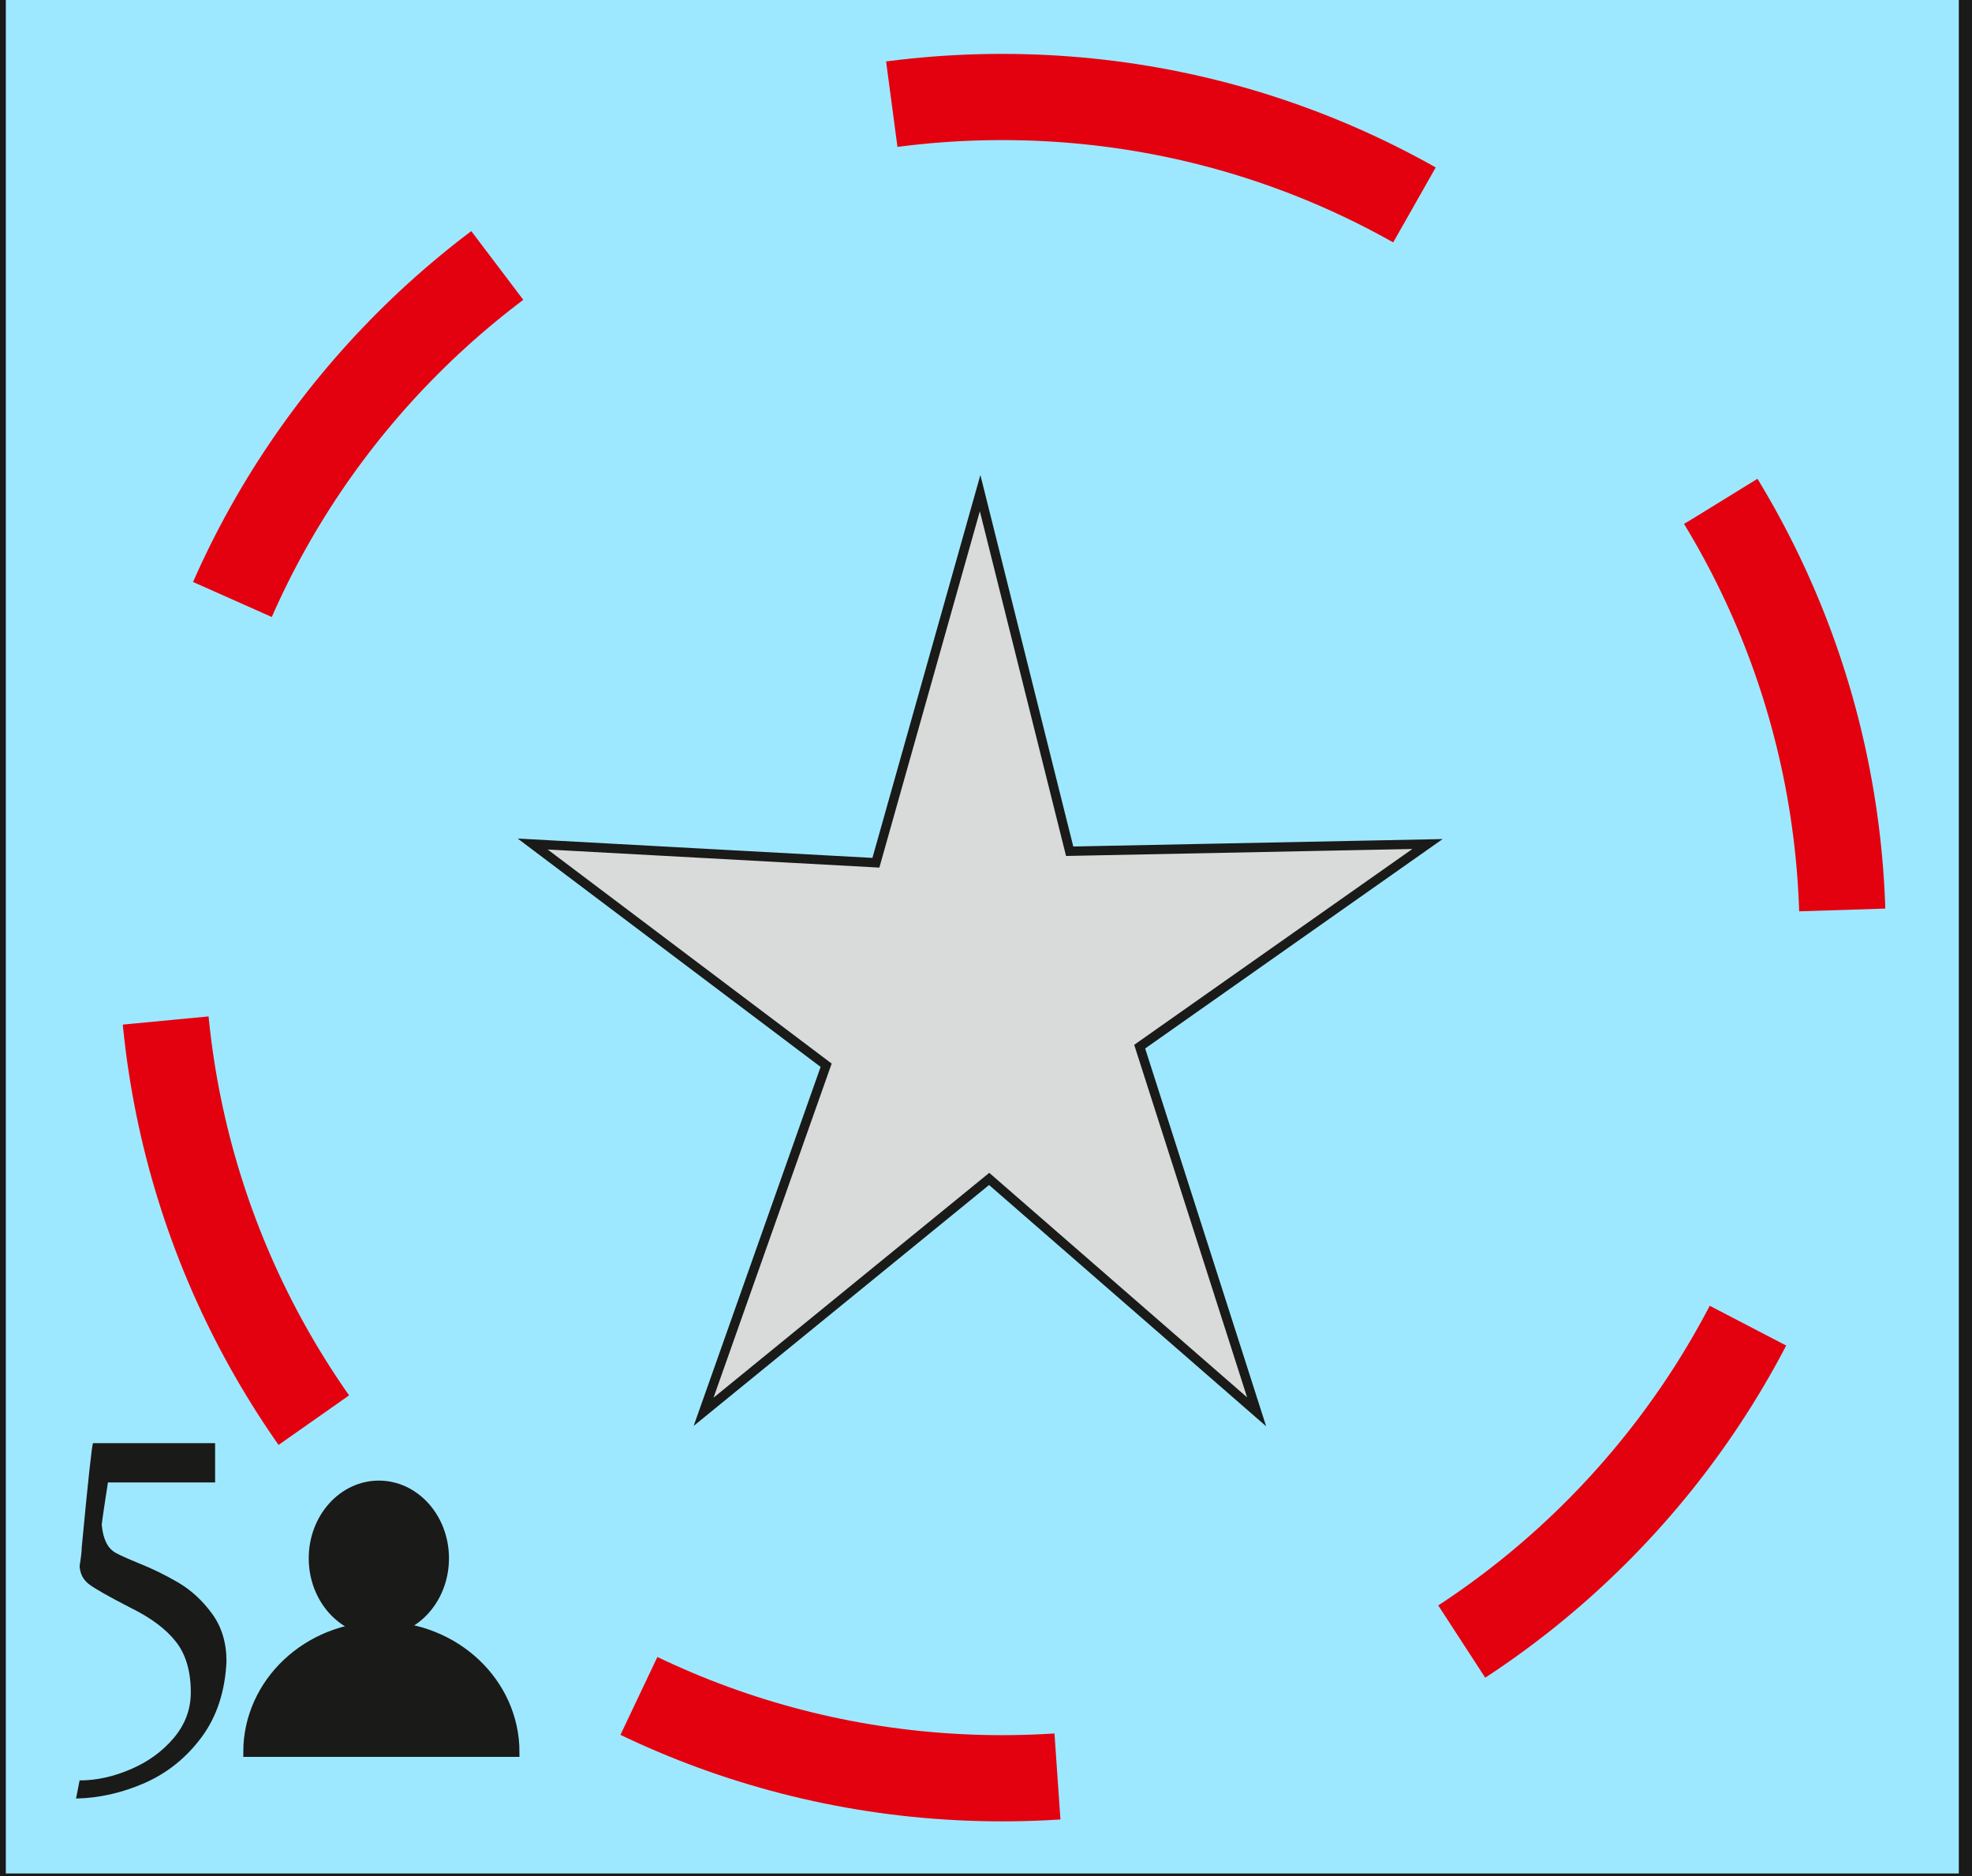
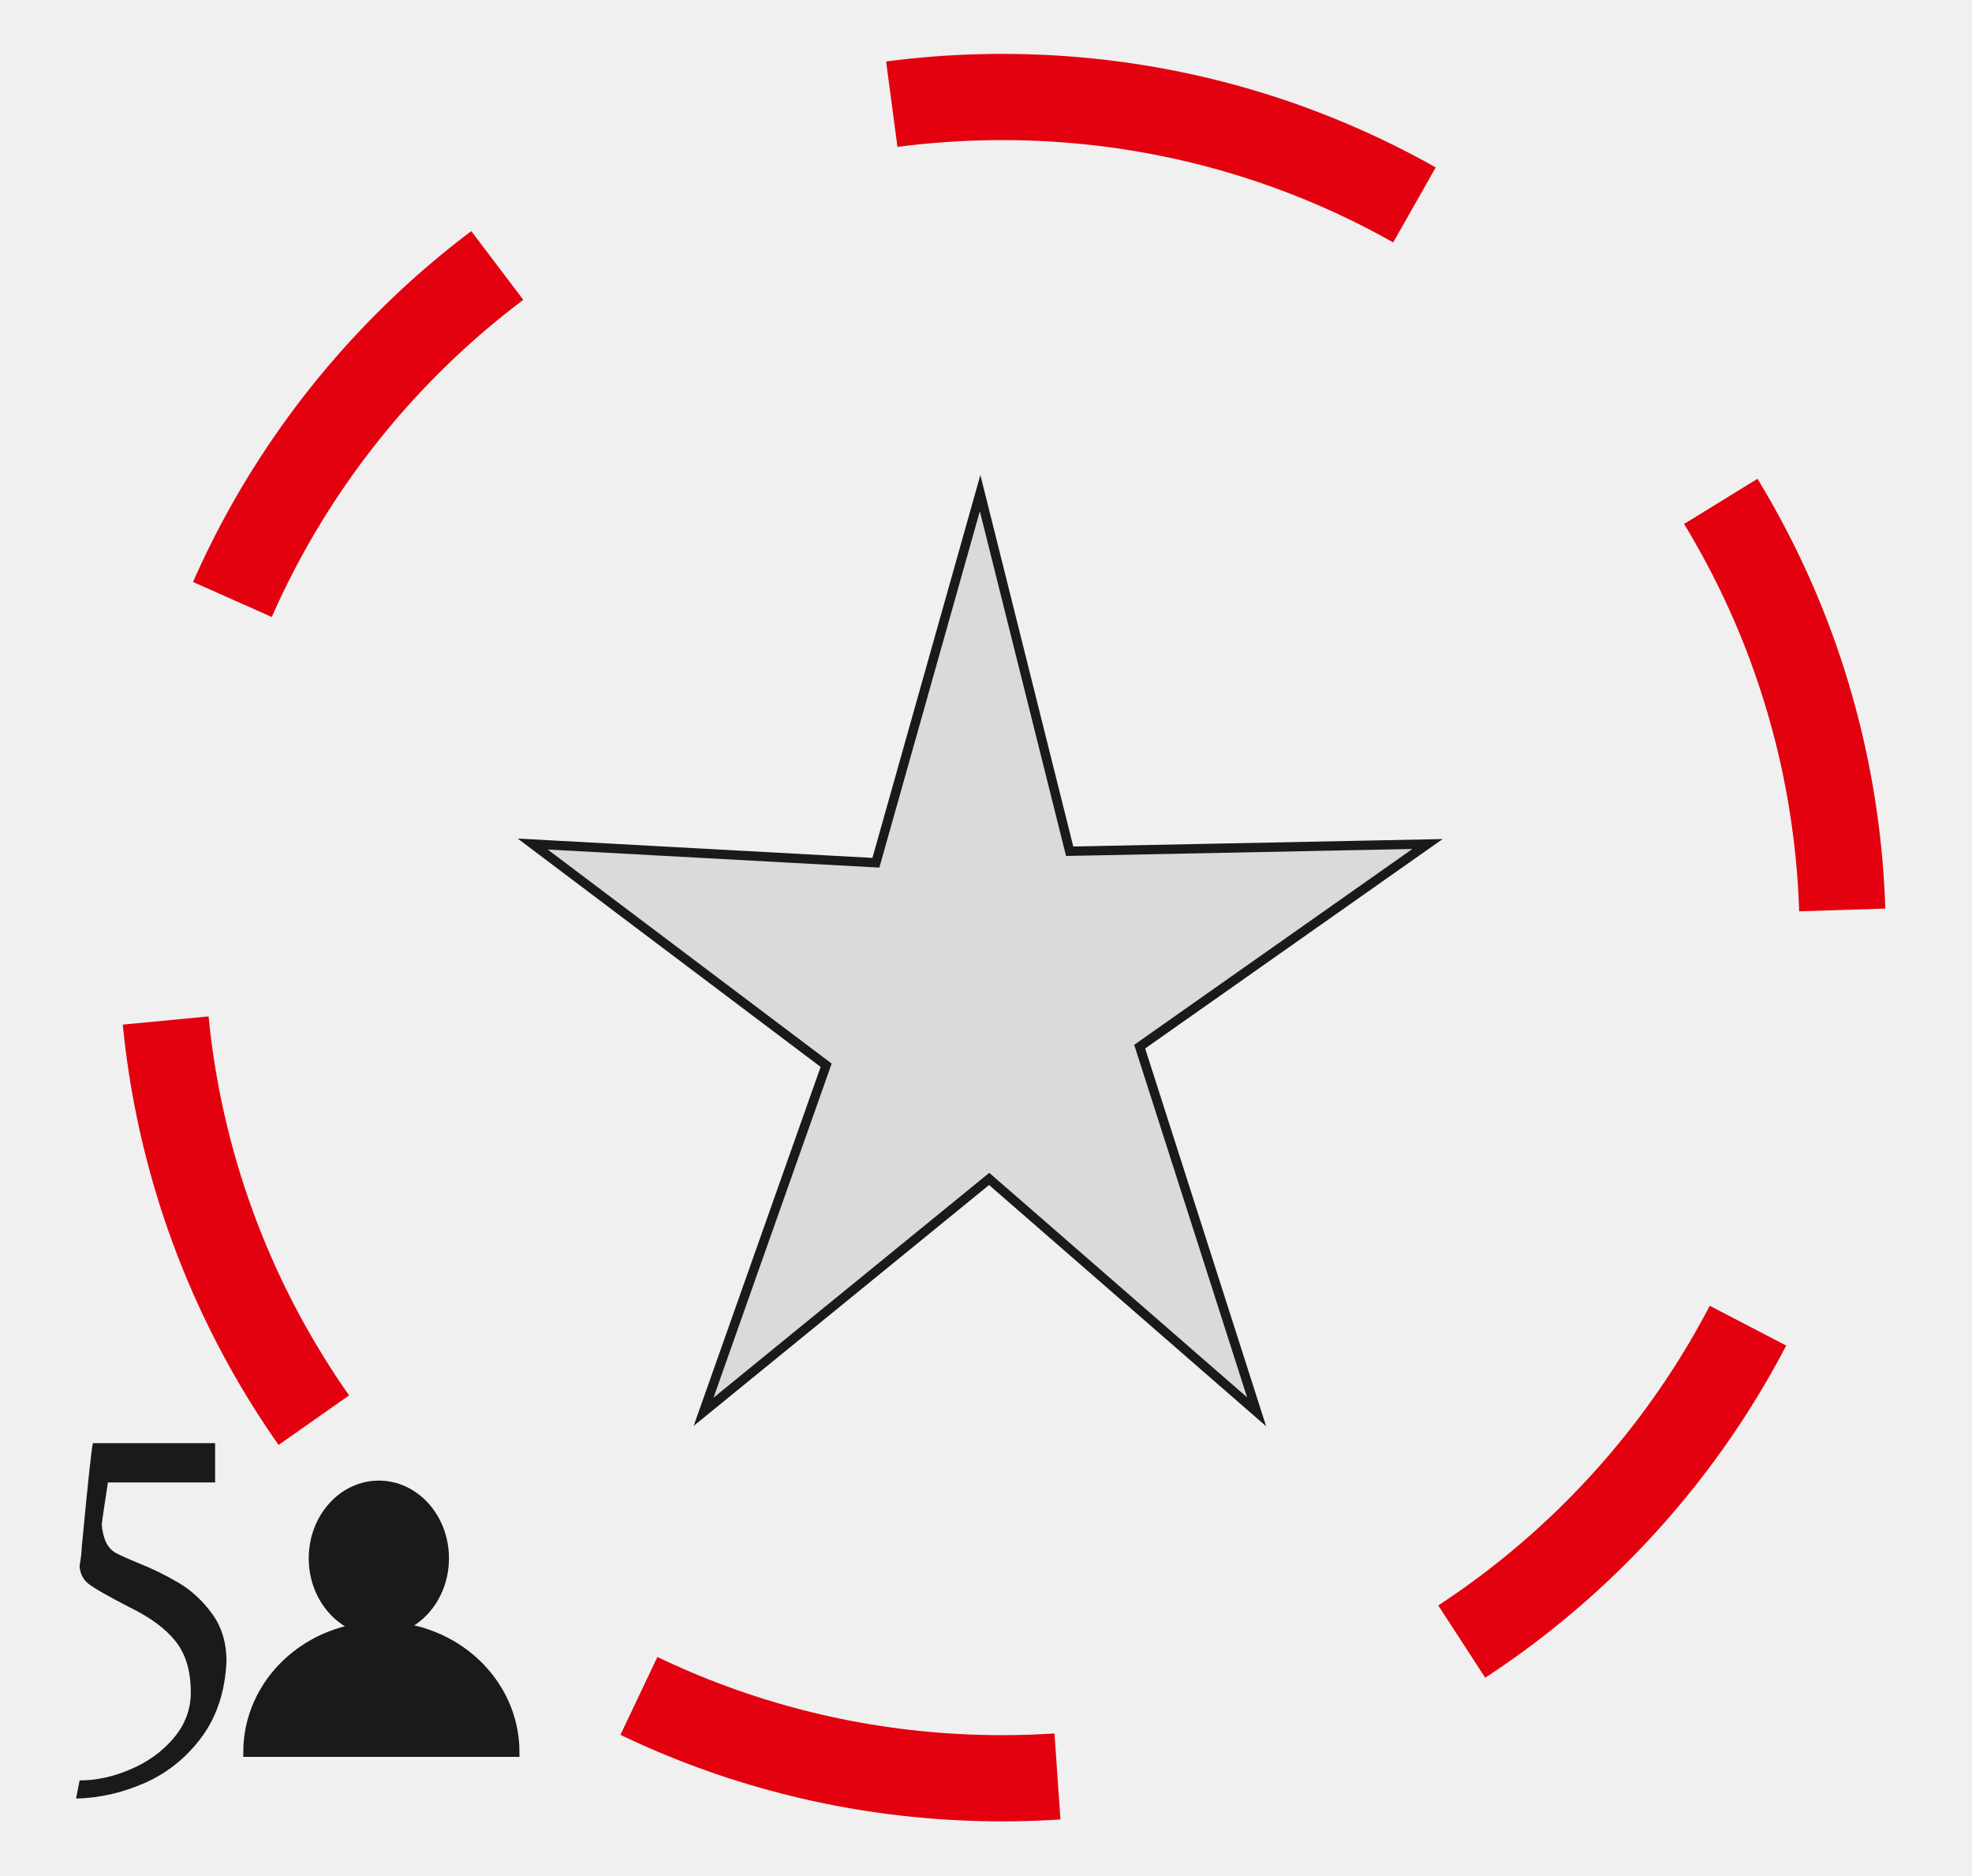
<svg xmlns="http://www.w3.org/2000/svg" width="61" height="58" viewBox="0 0 61 58" fill="none">
  <g clip-path="url(#clip0_2_22765)">
-     <path d="M60.856 -0.479H121.556V58.089H60.856V-0.479Z" fill="#9EE8FF" stroke="#1A1A18" stroke-width="0.288" stroke-miterlimit="22.926" />
-     <path d="M0.036 -0.479H60.736V58.089H0.036V-0.479Z" fill="#9EE8FF" stroke="#1A1A18" stroke-width="0.288" stroke-miterlimit="22.926" />
-     <path d="M-60.784 -0.479H-0.085V58.089H-60.784V-0.479Z" fill="#9EE8FF" stroke="#1A1A18" stroke-width="0.288" stroke-miterlimit="22.926" />
    <path d="M31 3C45.359 3 57 14.641 57 29C57 43.359 45.359 55 31 55C16.641 55 5 43.359 5 29C5 14.641 16.641 3 31 3Z" stroke="#E3000F" stroke-width="2.666" stroke-miterlimit="22.926" stroke-dasharray="13.33 13.33" />
    <path fill-rule="evenodd" clip-rule="evenodd" d="M30.318 15.252L27.094 26.684L16.478 26.105L25.555 32.947L21.764 43.666L30.598 36.463L38.871 43.666L35.254 32.372L44.157 26.105L33.088 26.328L30.318 15.252Z" fill="#D9DADA" />
    <path d="M30.318 15.252L27.094 26.684L16.478 26.105L25.555 32.947L21.764 43.666L30.598 36.463L38.871 43.666L35.254 32.372L44.157 26.105L33.088 26.328L30.318 15.252Z" stroke="#1A1A18" stroke-width="0.288" stroke-miterlimit="22.926" />
    <path d="M3.499 47.976C3.561 48.032 3.817 48.155 4.267 48.339C4.721 48.52 5.142 48.728 5.531 48.957C5.921 49.19 6.265 49.507 6.561 49.912C6.857 50.317 7.006 50.808 7.006 51.387C6.963 52.307 6.71 53.085 6.243 53.72C5.774 54.355 5.19 54.829 4.486 55.142C3.782 55.451 3.07 55.613 2.353 55.627L2.462 55.067C2.982 55.067 3.51 54.952 4.046 54.72C4.582 54.491 5.027 54.168 5.377 53.752C5.726 53.336 5.902 52.869 5.902 52.347C5.902 51.693 5.75 51.171 5.443 50.779C5.137 50.387 4.667 50.035 4.03 49.723C3.347 49.371 2.918 49.128 2.745 48.992C2.571 48.856 2.478 48.672 2.462 48.44C2.505 48.171 2.529 47.973 2.529 47.851C2.729 45.741 2.846 44.669 2.878 44.635H6.654V45.851H3.339C3.222 46.597 3.158 47.035 3.147 47.163C3.187 47.565 3.305 47.835 3.499 47.976Z" fill="#1A1A18" />
    <path fill-rule="evenodd" clip-rule="evenodd" d="M11.719 45.938C12.838 45.938 13.744 46.95 13.744 48.197C13.744 49.445 12.838 50.456 11.719 50.456C10.601 50.456 9.694 49.445 9.694 48.197C9.694 46.95 10.601 45.938 11.719 45.938Z" fill="#1A1A18" />
    <path d="M11.719 45.938C12.838 45.938 13.744 46.95 13.744 48.197C13.744 49.445 12.838 50.456 11.719 50.456C10.601 50.456 9.694 49.445 9.694 48.197C9.694 46.95 10.601 45.938 11.719 45.938Z" stroke="#1A1A18" stroke-width="0.288" stroke-miterlimit="22.926" />
    <path fill-rule="evenodd" clip-rule="evenodd" d="M11.797 54.194H7.669C7.669 52.044 9.517 50.3 11.797 50.3C14.077 50.3 15.925 52.044 15.925 54.194H11.797Z" fill="#1A1A18" />
    <path d="M11.797 54.194H7.669C7.669 52.044 9.517 50.3 11.797 50.3C14.077 50.3 15.925 52.044 15.925 54.194H11.797Z" stroke="#1A1A18" stroke-width="0.288" stroke-miterlimit="22.926" />
  </g>
  <defs>
    <clipPath id="clip0_2_22765">
      <rect width="1122.52" height="1587.4" fill="white" transform="translate(-593 -908)" />
    </clipPath>
  </defs>
</svg>
